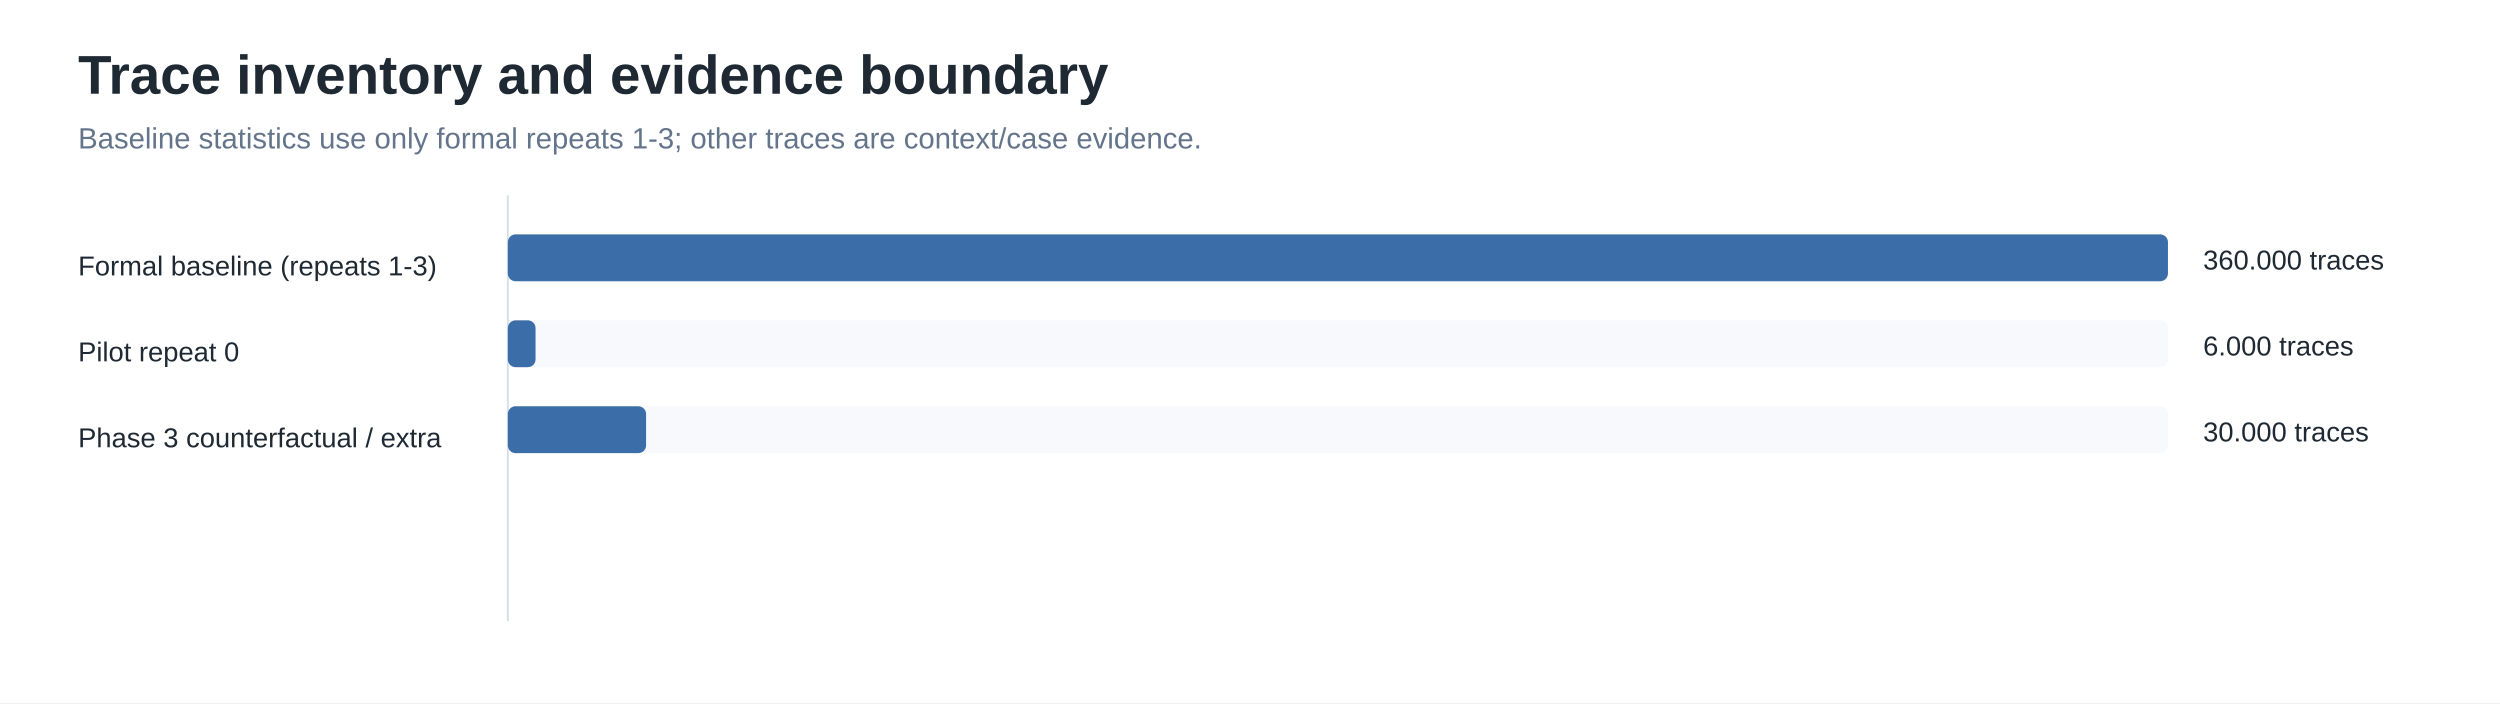
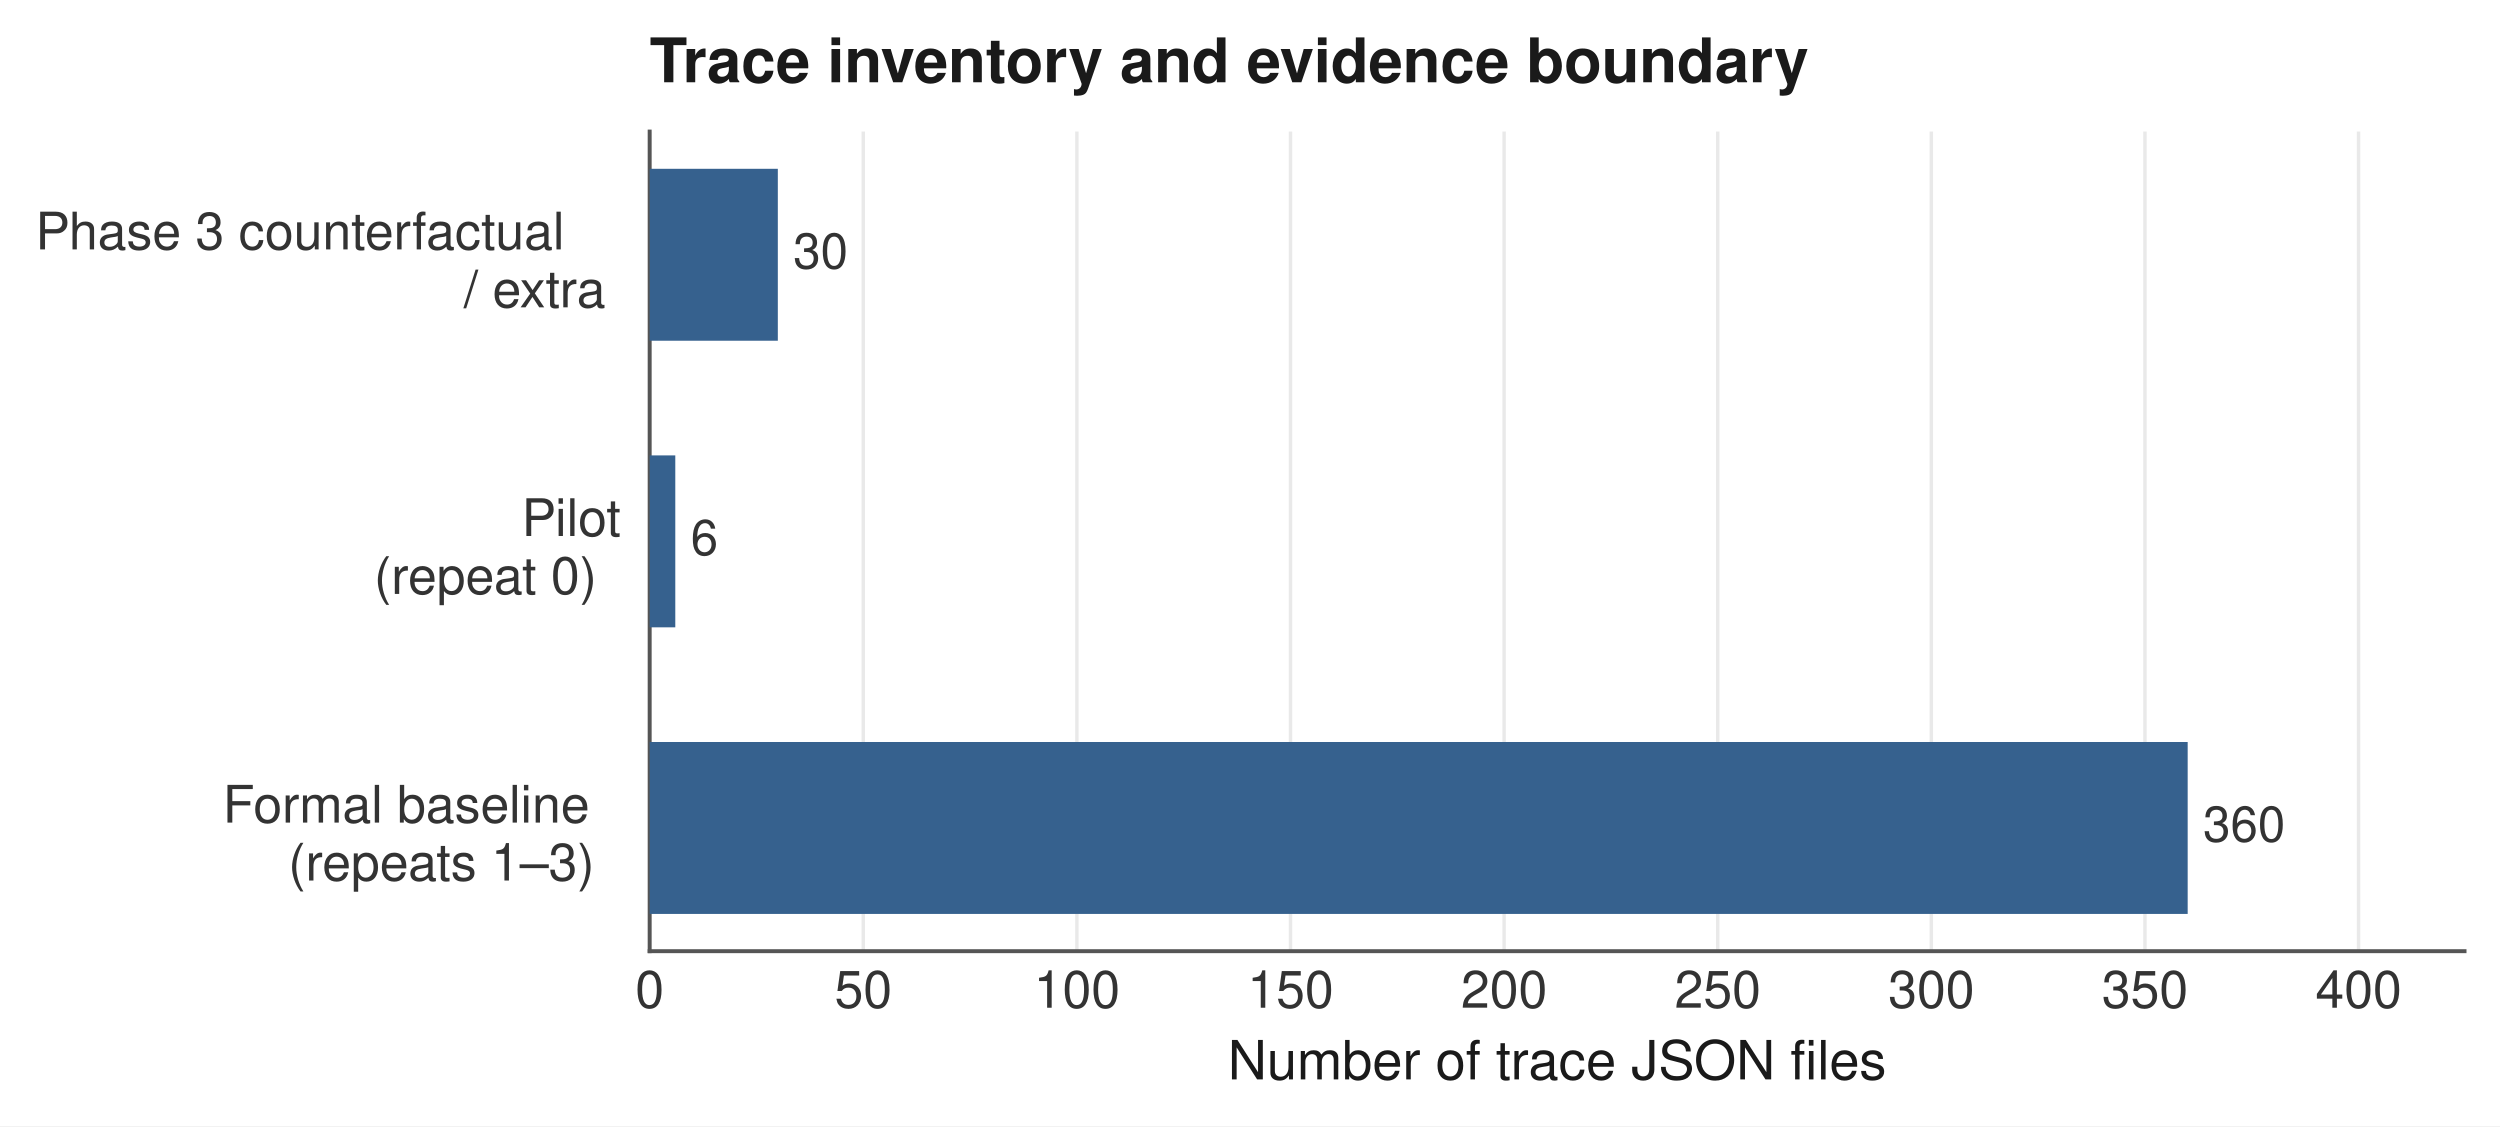
- <svg xmlns="http://www.w3.org/2000/svg" width="1280" height="360" viewBox="0 0 1280 360">
-   <rect width="1280" height="360" fill="#ffffff" />
-   <style>
-   text { font-family: Arial, Helvetica, sans-serif; fill: #1f2933; }
-   .title { font-size: 28px; font-weight: 700; }
-   .subtitle { font-size: 15px; fill: #64748b; }
-   .label { font-size: 14px; }
-   .small { font-size: 12px; fill: #64748b; }
-   .axis { stroke: #d7dee8; stroke-width: 1; }
- </style>
-   <text x="40.0" y="48.0" class="title" text-anchor="start">Trace inventory and evidence boundary</text>
-   <text x="40.0" y="76.0" class="subtitle" text-anchor="start">Baseline statistics use only formal repeats 1-3; other traces are context/case evidence.</text>
-   <line x1="260" y1="100" x2="260" y2="318" class="axis" />
-   <text x="40.0" y="141.0" class="label" text-anchor="start">Formal baseline (repeats 1-3)</text>
-   <rect x="260" y="120" width="850" height="24" fill="#f7f9fc" rx="4" />
-   <rect x="260" y="120" width="850.0" height="24" fill="#3b6ea8" rx="4" />
-   <text x="1128.0" y="138.0" class="label" text-anchor="start">360.000 traces</text>
-   <text x="40.0" y="185.0" class="label" text-anchor="start">Pilot repeat 0</text>
-   <rect x="260" y="164" width="850" height="24" fill="#f7f9fc" rx="4" />
-   <rect x="260" y="164" width="14.2" height="24" fill="#3b6ea8" rx="4" />
-   <text x="1128.0" y="182.0" class="label" text-anchor="start">6.000 traces</text>
-   <text x="40.0" y="229.0" class="label" text-anchor="start">Phase 3 counterfactual / extra</text>
-   <rect x="260" y="208" width="850" height="24" fill="#f7f9fc" rx="4" />
-   <rect x="260" y="208" width="70.8" height="24" fill="#3b6ea8" rx="4" />
-   <text x="1128.0" y="226.0" class="label" text-anchor="start">30.000 traces</text>
+ <svg xmlns="http://www.w3.org/2000/svg" width="507.312pt" height="228.526pt" viewBox="0 0 507.312 228.526" version="1.1">
+   <defs>
+     <style type="text/css">*{stroke-linejoin: round; stroke-linecap: butt}</style>
+   </defs>
+   <g id="figure_1">
+     <g id="patch_1">
+       <path d="M 0 228.526  L 507.312 228.526  L 507.312 0  L 0 0  z " style="fill: #ffffff" />
+     </g>
+     <g id="axes_1">
+       <g id="patch_2">
+         <path d="M 131.832 193.018  L 500.112 193.018  L 500.112 26.698  L 131.832 26.698  z " style="fill: #ffffff" />
+       </g>
+       <g id="matplotlib.axis_1">
+         <g id="xtick_1">
+           <g id="line2d_1">
+             <path d="M 131.832 193.018  L 131.832 26.698  " clip-path="url(#pfdb5c9ea89)" style="fill: none; stroke: #e9e9e9; stroke-width: 0.7; stroke-linecap: square" />
+           </g>
+           <g id="line2d_2" />
+           <g id="text_1">
+             <text style="font-size: 10.5px; font-family: 'Helvetica', 'Arial', 'DejaVu Sans', sans-serif; text-anchor: middle; fill: #333333" x="131.832" y="204.496" transform="rotate(-0 131.8323 204.4964)">0</text>
+           </g>
+         </g>
+         <g id="xtick_2">
+           <g id="line2d_3">
+             <path d="M 175.18 193.018  L 175.18 26.698  " clip-path="url(#pfdb5c9ea89)" style="fill: none; stroke: #e9e9e9; stroke-width: 0.7; stroke-linecap: square" />
+           </g>
+           <g id="line2d_4" />
+           <g id="text_2">
+             <text style="font-size: 10.5px; font-family: 'Helvetica', 'Arial', 'DejaVu Sans', sans-serif; text-anchor: middle; fill: #333333" x="175.18" y="204.496" transform="rotate(-0 175.1797 204.4964)">50</text>
+           </g>
+         </g>
+         <g id="xtick_3">
+           <g id="line2d_5">
+             <path d="M 218.527 193.018  L 218.527 26.698  " clip-path="url(#pfdb5c9ea89)" style="fill: none; stroke: #e9e9e9; stroke-width: 0.7; stroke-linecap: square" />
+           </g>
+           <g id="line2d_6" />
+           <g id="text_3">
+             <text style="font-size: 10.5px; font-family: 'Helvetica', 'Arial', 'DejaVu Sans', sans-serif; text-anchor: middle; fill: #333333" x="218.527" y="204.496" transform="rotate(-0 218.5272 204.4964)">100</text>
+           </g>
+         </g>
+         <g id="xtick_4">
+           <g id="line2d_7">
+             <path d="M 261.875 193.018  L 261.875 26.698  " clip-path="url(#pfdb5c9ea89)" style="fill: none; stroke: #e9e9e9; stroke-width: 0.7; stroke-linecap: square" />
+           </g>
+           <g id="line2d_8" />
+           <g id="text_4">
+             <text style="font-size: 10.5px; font-family: 'Helvetica', 'Arial', 'DejaVu Sans', sans-serif; text-anchor: middle; fill: #333333" x="261.875" y="204.496" transform="rotate(-0 261.8746 204.4964)">150</text>
+           </g>
+         </g>
+         <g id="xtick_5">
+           <g id="line2d_9">
+             <path d="M 305.222 193.018  L 305.222 26.698  " clip-path="url(#pfdb5c9ea89)" style="fill: none; stroke: #e9e9e9; stroke-width: 0.7; stroke-linecap: square" />
+           </g>
+           <g id="line2d_10" />
+           <g id="text_5">
+             <text style="font-size: 10.5px; font-family: 'Helvetica', 'Arial', 'DejaVu Sans', sans-serif; text-anchor: middle; fill: #333333" x="305.222" y="204.496" transform="rotate(-0 305.2221 204.4964)">200</text>
+           </g>
+         </g>
+         <g id="xtick_6">
+           <g id="line2d_11">
+             <path d="M 348.57 193.018  L 348.57 26.698  " clip-path="url(#pfdb5c9ea89)" style="fill: none; stroke: #e9e9e9; stroke-width: 0.7; stroke-linecap: square" />
+           </g>
+           <g id="line2d_12" />
+           <g id="text_6">
+             <text style="font-size: 10.5px; font-family: 'Helvetica', 'Arial', 'DejaVu Sans', sans-serif; text-anchor: middle; fill: #333333" x="348.57" y="204.496" transform="rotate(-0 348.5696 204.4964)">250</text>
+           </g>
+         </g>
+         <g id="xtick_7">
+           <g id="line2d_13">
+             <path d="M 391.917 193.018  L 391.917 26.698  " clip-path="url(#pfdb5c9ea89)" style="fill: none; stroke: #e9e9e9; stroke-width: 0.7; stroke-linecap: square" />
+           </g>
+           <g id="line2d_14" />
+           <g id="text_7">
+             <text style="font-size: 10.5px; font-family: 'Helvetica', 'Arial', 'DejaVu Sans', sans-serif; text-anchor: middle; fill: #333333" x="391.917" y="204.496" transform="rotate(-0 391.917 204.4964)">300</text>
+           </g>
+         </g>
+         <g id="xtick_8">
+           <g id="line2d_15">
+             <path d="M 435.264 193.018  L 435.264 26.698  " clip-path="url(#pfdb5c9ea89)" style="fill: none; stroke: #e9e9e9; stroke-width: 0.7; stroke-linecap: square" />
+           </g>
+           <g id="line2d_16" />
+           <g id="text_8">
+             <text style="font-size: 10.5px; font-family: 'Helvetica', 'Arial', 'DejaVu Sans', sans-serif; text-anchor: middle; fill: #333333" x="435.264" y="204.496" transform="rotate(-0 435.2645 204.4964)">350</text>
+           </g>
+         </g>
+         <g id="xtick_9">
+           <g id="line2d_17">
+             <path d="M 478.612 193.018  L 478.612 26.698  " clip-path="url(#pfdb5c9ea89)" style="fill: none; stroke: #e9e9e9; stroke-width: 0.7; stroke-linecap: square" />
+           </g>
+           <g id="line2d_18" />
+           <g id="text_9">
+             <text style="font-size: 10.5px; font-family: 'Helvetica', 'Arial', 'DejaVu Sans', sans-serif; text-anchor: middle; fill: #333333" x="478.612" y="204.496" transform="rotate(-0 478.6119 204.4964)">400</text>
+           </g>
+         </g>
+         <g id="text_10">
+           <text style="font-size: 11px; font-family: 'Helvetica', 'Arial', 'DejaVu Sans', sans-serif; text-anchor: middle; fill: #1a1a1a" x="315.972" y="219.038" transform="rotate(-0 315.9723 219.0384)">Number of trace JSON files</text>
+         </g>
+       </g>
+       <g id="matplotlib.axis_2">
+         <g id="ytick_1">
+           <g id="line2d_19" />
+           <g id="text_11">
+             <text style="font-size: 10.5px; font-family: 'Helvetica', 'Arial', 'DejaVu Sans', sans-serif; fill: #333333" transform="translate(45.21984 166.9201)">Formal baseline</text>
+             <text style="font-size: 10.5px; font-family: 'Helvetica', 'Arial', 'DejaVu Sans', sans-serif; fill: #333333" transform="translate(58.50234 178.6778)">(repeats 1–3)</text>
+           </g>
+         </g>
+         <g id="ytick_2">
+           <g id="line2d_20" />
+           <g id="text_12">
+             <text style="font-size: 10.5px; font-family: 'Helvetica', 'Arial', 'DejaVu Sans', sans-serif; fill: #333333" transform="translate(105.8623 108.7662)">Pilot</text>
+             <text style="font-size: 10.5px; font-family: 'Helvetica', 'Arial', 'DejaVu Sans', sans-serif; fill: #333333" transform="translate(75.90281 120.5239)">(repeat 0)</text>
+           </g>
+         </g>
+         <g id="ytick_3">
+           <g id="line2d_21" />
+           <g id="text_13">
+             <text style="font-size: 10.5px; font-family: 'Helvetica', 'Arial', 'DejaVu Sans', sans-serif; fill: #333333" transform="translate(7.2 50.61236)">Phase 3 counterfactual</text>
+             <text style="font-size: 10.5px; font-family: 'Helvetica', 'Arial', 'DejaVu Sans', sans-serif; fill: #333333" transform="translate(94.09898 62.37007)">/ extra</text>
+           </g>
+         </g>
+       </g>
+       <g id="patch_3">
+         <path d="M 131.832 193.018  L 131.832 26.698  " style="fill: none; stroke: #555555; stroke-width: 0.8; stroke-linejoin: miter; stroke-linecap: square" />
+       </g>
+       <g id="patch_4">
+         <path d="M 131.832 193.018  L 500.112 193.018  " style="fill: none; stroke: #555555; stroke-width: 0.8; stroke-linejoin: miter; stroke-linecap: square" />
+       </g>
+       <g id="patch_5">
+         <path d="M 131.832 185.458  L 443.934 185.458  L 443.934 150.566  L 131.832 150.566  z " clip-path="url(#pfdb5c9ea89)" style="fill: #36618e" />
+       </g>
+       <g id="patch_6">
+         <path d="M 131.832 127.304  L 137.034 127.304  L 137.034 92.412  L 131.832 92.412  z " clip-path="url(#pfdb5c9ea89)" style="fill: #36618e" />
+       </g>
+       <g id="patch_7">
+         <path d="M 131.832 69.15  L 157.841 69.15  L 157.841 34.258  L 131.832 34.258  z " clip-path="url(#pfdb5c9ea89)" style="fill: #36618e" />
+       </g>
+       <g id="text_14">
+         <text style="font-size: 10px; font-family: 'Helvetica', 'Arial', 'DejaVu Sans', sans-serif; text-anchor: start; fill: #333333" x="447.055" y="170.771" transform="rotate(-0 447.055 170.7713)">360</text>
+       </g>
+       <g id="text_15">
+         <text style="font-size: 10px; font-family: 'Helvetica', 'Arial', 'DejaVu Sans', sans-serif; text-anchor: start; fill: #333333" x="140.155" y="112.617" transform="rotate(-0 140.155 112.6174)">6</text>
+       </g>
+       <g id="text_16">
+         <text style="font-size: 10px; font-family: 'Helvetica', 'Arial', 'DejaVu Sans', sans-serif; text-anchor: start; fill: #333333" x="160.962" y="54.464" transform="rotate(-0 160.9618 54.46358)">30</text>
+       </g>
+       <g id="text_17">
+         <text style="font-weight: 700; font-size: 12.5px; font-family: 'Helvetica', 'Arial', 'DejaVu Sans', sans-serif; text-anchor: start; fill: #1a1a1a" x="131.832" y="16.698" transform="rotate(-0 131.8323 16.69805)">Trace inventory and evidence boundary</text>
+       </g>
+     </g>
+   </g>
+   <defs>
+     <clipPath id="pfdb5c9ea89">
+       <rect x="131.832" y="26.698" width="368.28" height="166.32" />
+     </clipPath>
+   </defs>
</svg>
